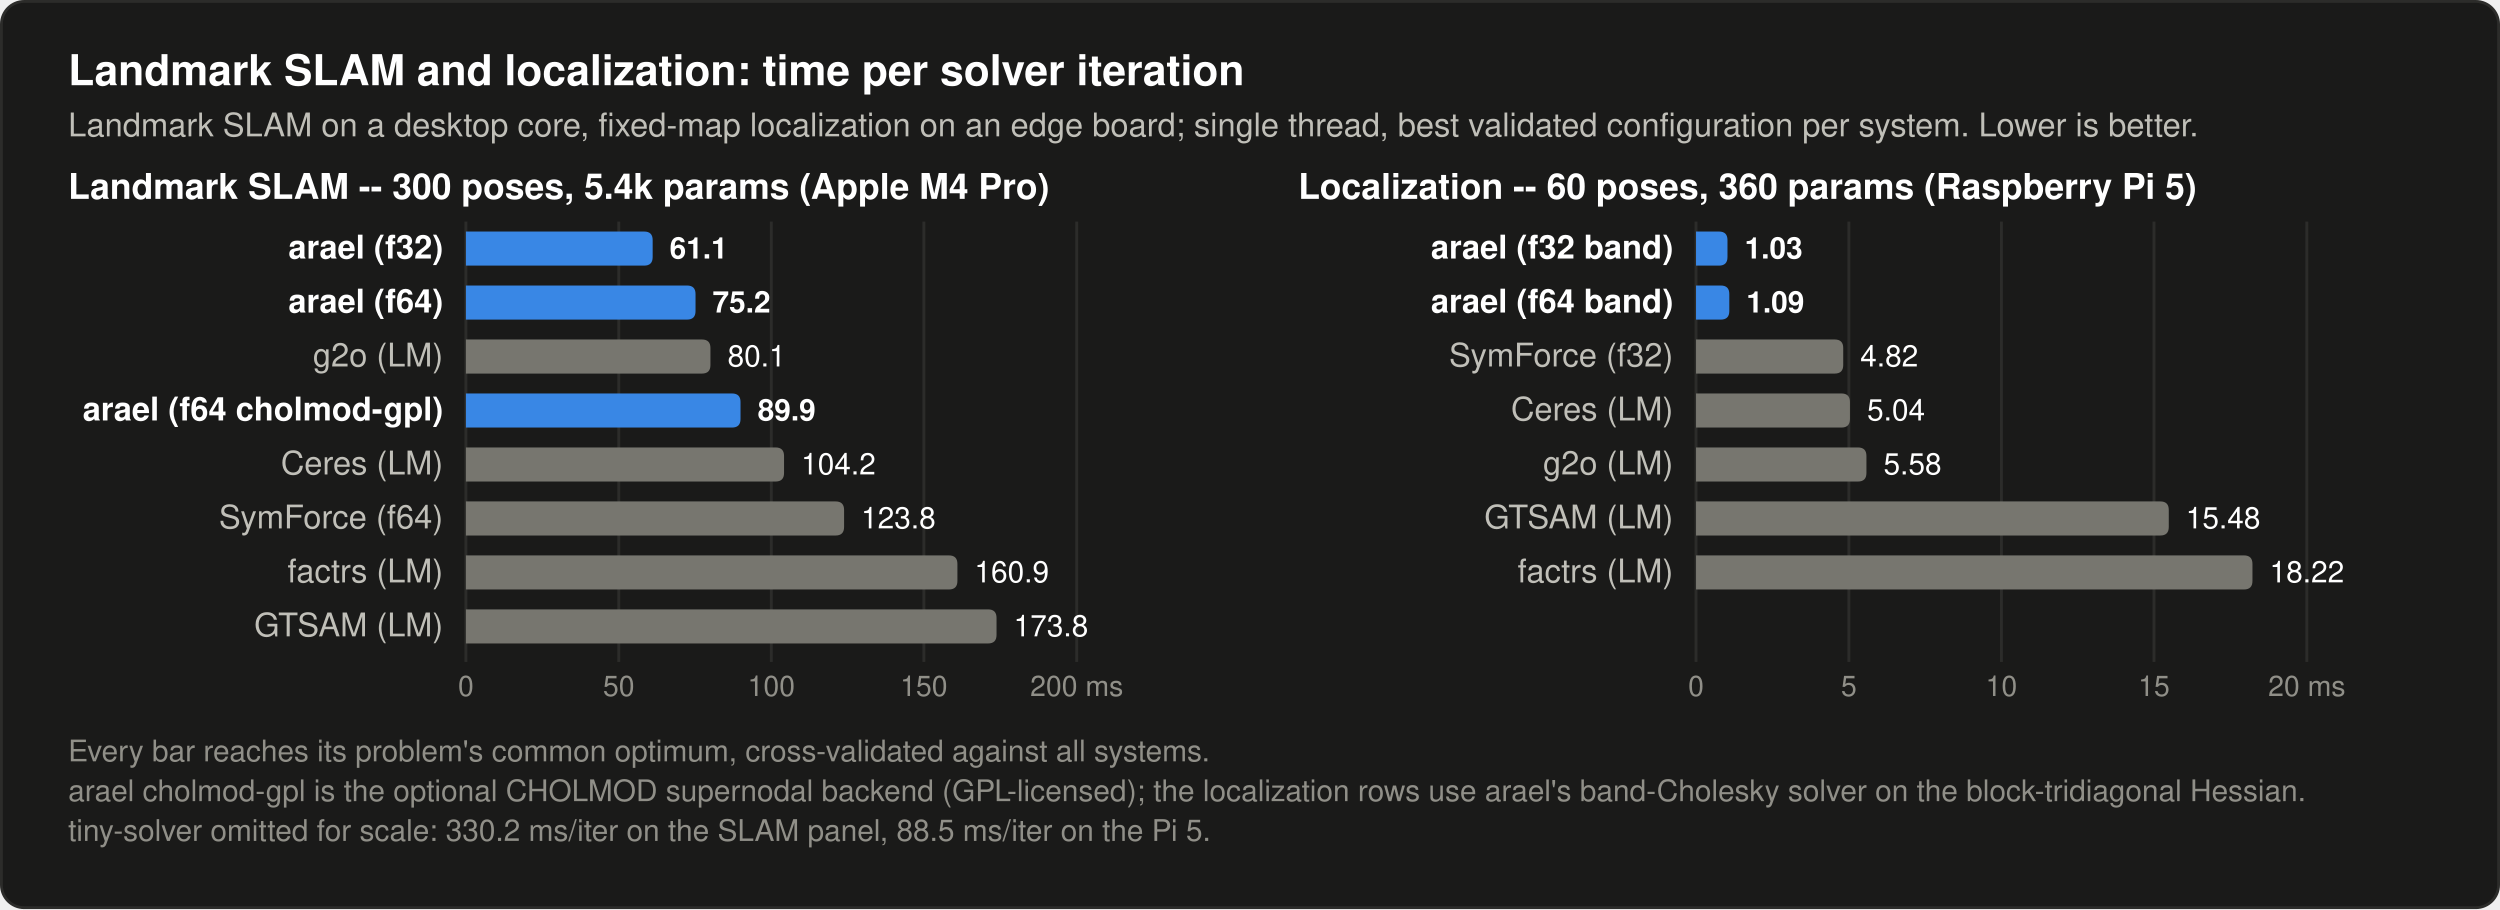
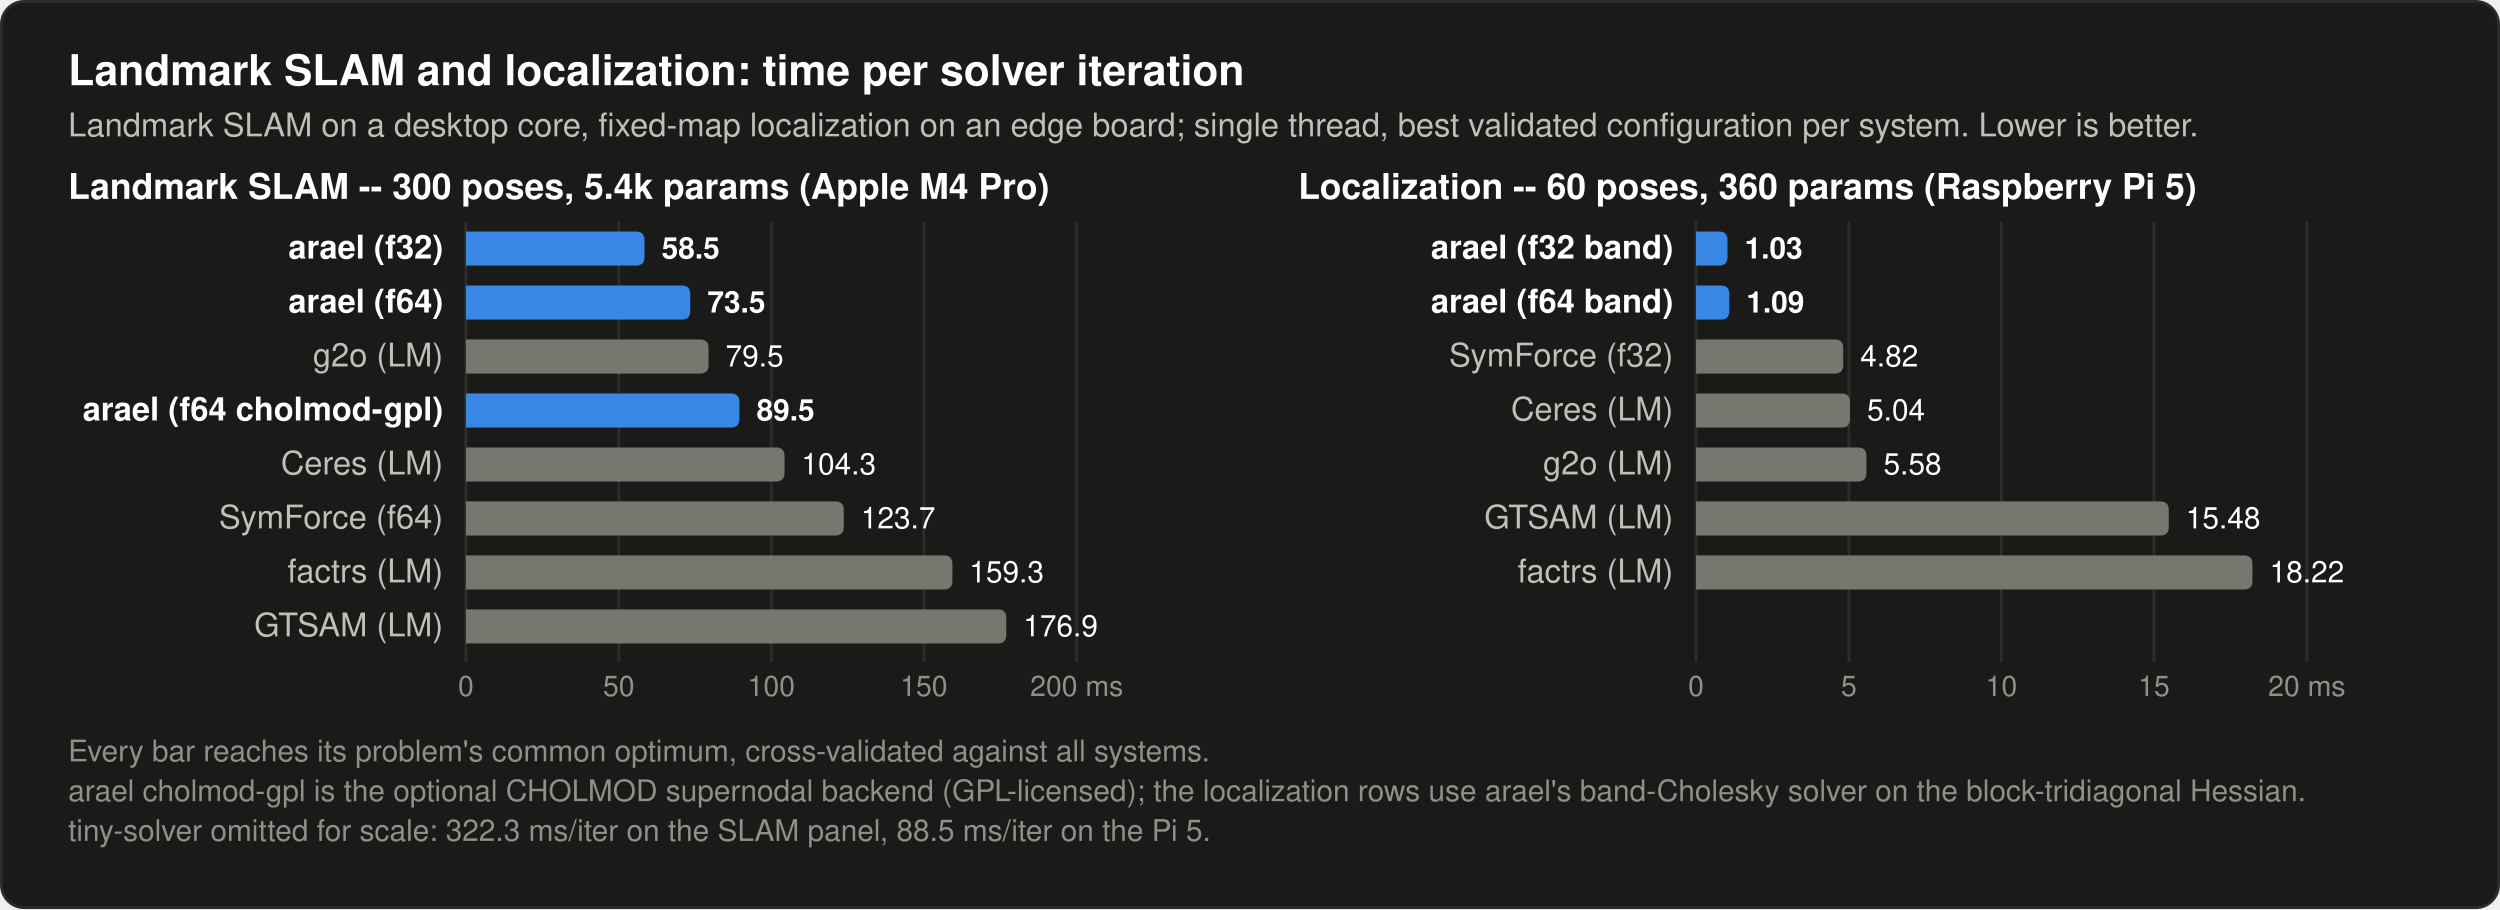
<svg xmlns="http://www.w3.org/2000/svg" width="880" height="320" viewBox="0 0 880 320" font-family="ui-sans-serif, system-ui, -apple-system, 'Segoe UI', Helvetica, Arial, sans-serif">
  <rect x="0.5" y="0.5" width="879" height="319" rx="8" fill="#1a1a19" stroke="#2c2c2a" />
  <text x="24" y="30" font-size="15" font-weight="600" fill="#ffffff">Landmark SLAM and localization: time per solver iteration</text>
  <text x="24" y="48" font-size="11.5" fill="#c0bfb8">Landmark SLAM on a desktop core, fixed-map localization on an edge board; single thread, best validated configuration per system. Lower is better.</text>
  <text x="24" y="70" font-size="12.5" font-weight="600" fill="#ffffff">Landmark SLAM -- 300 poses, 5.4k params (Apple M4 Pro)</text>
  <line x1="164.0" y1="78" x2="164.0" y2="233" stroke="#2c2c2a" stroke-width="1" />
  <text x="164.0" y="245" font-size="10" text-anchor="middle" fill="#908f88">0</text>
  <line x1="217.8" y1="78" x2="217.8" y2="233" stroke="#2c2c2a" stroke-width="1" />
  <text x="217.8" y="245" font-size="10" text-anchor="middle" fill="#908f88">50</text>
  <line x1="271.5" y1="78" x2="271.5" y2="233" stroke="#2c2c2a" stroke-width="1" />
  <text x="271.5" y="245" font-size="10" text-anchor="middle" fill="#908f88">100</text>
  <line x1="325.2" y1="78" x2="325.2" y2="233" stroke="#2c2c2a" stroke-width="1" />
  <text x="325.2" y="245" font-size="10" text-anchor="middle" fill="#908f88">150</text>
  <line x1="379.0" y1="78" x2="379.0" y2="233" stroke="#2c2c2a" stroke-width="1" />
  <text x="379.0" y="245" font-size="10" text-anchor="middle" fill="#908f88">200 ms</text>
  <text x="156" y="91.0" font-size="11.5" text-anchor="end" font-weight="600" fill="#ffffff">arael (f32)</text>
-   <path d="M164,81.5 L226.736,81.5 Q229.736,81.5 229.736,84.5 L229.736,90.5 Q229.736,93.5 226.736,93.5 L164,93.5 Z" fill="#3987e5" />
-   <text x="235.7" y="91.0" font-size="10.5" font-weight="600" fill="#ffffff">61.1</text>
+   <path d="M164,81.5 L223.855,81.5 Q226.855,81.5 226.855,84.5 L226.855,90.5 Q226.855,93.5 223.855,93.5 L164,93.5 Z" fill="#3987e5" />
+   <text x="232.9" y="91.0" font-size="10.5" font-weight="600" fill="#ffffff">58.5</text>
  <text x="156" y="110.0" font-size="11.5" text-anchor="end" font-weight="600" fill="#ffffff">arael (f64)</text>
-   <path d="M164,100.5 L241.829,100.5 Q244.829,100.5 244.829,103.5 L244.829,109.5 Q244.829,112.5 241.829,112.5 L164,112.5 Z" fill="#3987e5" />
-   <text x="250.8" y="110.0" font-size="10.5" font-weight="600" fill="#ffffff">75.2</text>
+   <path d="M164,100.5 L239.969,100.5 Q242.969,100.5 242.969,103.5 L242.969,109.5 Q242.969,112.5 239.969,112.5 L164,112.5 Z" fill="#3987e5" />
+   <text x="249.0" y="110.0" font-size="10.5" font-weight="600" fill="#ffffff">73.5</text>
  <text x="156" y="129.0" font-size="11.5" text-anchor="end" fill="#c0bfb8">g2o (LM)</text>
-   <path d="M164,119.5 L247.075,119.5 Q250.075,119.5 250.075,122.5 L250.075,128.5 Q250.075,131.5 247.075,131.5 L164,131.5 Z" fill="#77766f" />
-   <text x="256.1" y="129.0" font-size="10.5" fill="#ffffff">80.1</text>
+   <path d="M164,119.5 L246.419,119.5 Q249.419,119.5 249.419,122.5 L249.419,128.5 Q249.419,131.5 246.419,131.5 L164,131.5 Z" fill="#77766f" />
+   <text x="255.4" y="129.0" font-size="10.5" fill="#ffffff">79.5</text>
  <text x="156" y="148.0" font-size="11.5" text-anchor="end" font-weight="600" fill="#ffffff">arael (f64 cholmod-gpl)</text>
-   <path d="M164,138.5 L257.664,138.5 Q260.664,138.5 260.664,141.5 L260.664,147.5 Q260.664,150.5 257.664,150.5 L164,150.5 Z" fill="#3987e5" />
-   <text x="266.7" y="148.0" font-size="10.5" font-weight="600" fill="#ffffff">89.9</text>
+   <path d="M164,138.5 L257.266,138.5 Q260.266,138.5 260.266,141.5 L260.266,147.5 Q260.266,150.5 257.266,150.5 L164,150.5 Z" fill="#3987e5" />
+   <text x="266.3" y="148.0" font-size="10.5" font-weight="600" fill="#ffffff">89.5</text>
  <text x="156" y="167.0" font-size="11.5" text-anchor="end" fill="#c0bfb8">Ceres (LM)</text>
-   <path d="M164,157.5 L272.983,157.5 Q275.983,157.5 275.983,160.5 L275.983,166.5 Q275.983,169.5 272.983,169.5 L164,169.5 Z" fill="#77766f" />
-   <text x="282.0" y="167.0" font-size="10.5" fill="#ffffff">104.2</text>
+   <path d="M164,157.5 L273.144,157.5 Q276.144,157.5 276.144,160.5 L276.144,166.5 Q276.144,169.5 273.144,169.5 L164,169.5 Z" fill="#77766f" />
+   <text x="282.1" y="167.0" font-size="10.5" fill="#ffffff">104.3</text>
  <text x="156" y="186.0" font-size="11.5" text-anchor="end" fill="#c0bfb8">SymForce (f64)</text>
-   <path d="M164,176.5 L294.117,176.5 Q297.117,176.5 297.117,179.5 L297.117,185.5 Q297.117,188.5 294.117,188.5 L164,188.5 Z" fill="#77766f" />
-   <text x="303.1" y="186.0" font-size="10.5" fill="#ffffff">123.8</text>
+   <path d="M164,176.5 L294.01,176.5 Q297.01,176.5 297.01,179.5 L297.01,185.5 Q297.01,188.5 294.01,188.5 L164,188.5 Z" fill="#77766f" />
+   <text x="303.0" y="186.0" font-size="10.5" fill="#ffffff">123.7</text>
  <text x="156" y="205.0" font-size="11.5" text-anchor="end" fill="#c0bfb8">factrs (LM)</text>
-   <path d="M164,195.5 L334.01,195.5 Q337.01,195.5 337.01,198.5 L337.01,204.5 Q337.01,207.5 334.01,207.5 L164,207.5 Z" fill="#77766f" />
-   <text x="343.0" y="205.0" font-size="10.5" fill="#ffffff">160.9</text>
+   <path d="M164,195.5 L332.248,195.5 Q335.248,195.5 335.248,198.5 L335.248,204.5 Q335.248,207.5 332.248,207.5 L164,207.5 Z" fill="#77766f" />
+   <text x="341.2" y="205.0" font-size="10.5" fill="#ffffff">159.3</text>
  <text x="156" y="224.0" font-size="11.5" text-anchor="end" fill="#c0bfb8">GTSAM (LM)</text>
-   <path d="M164,214.5 L347.781,214.5 Q350.781,214.5 350.781,217.5 L350.781,223.5 Q350.781,226.5 347.781,226.5 L164,226.5 Z" fill="#77766f" />
-   <text x="356.8" y="224.0" font-size="10.5" fill="#ffffff">173.8</text>
+   <path d="M164,214.5 L351.211,214.5 Q354.211,214.5 354.211,217.5 L354.211,223.5 Q354.211,226.5 351.211,226.5 L164,226.5 Z" fill="#77766f" />
+   <text x="360.2" y="224.0" font-size="10.5" fill="#ffffff">176.9</text>
  <text x="457" y="70" font-size="12.5" font-weight="600" fill="#ffffff">Localization -- 60 poses, 360 params (Raspberry Pi 5)</text>
  <line x1="597.0" y1="78" x2="597.0" y2="233" stroke="#2c2c2a" stroke-width="1" />
  <text x="597.0" y="245" font-size="10" text-anchor="middle" fill="#908f88">0</text>
  <line x1="650.8" y1="78" x2="650.8" y2="233" stroke="#2c2c2a" stroke-width="1" />
  <text x="650.8" y="245" font-size="10" text-anchor="middle" fill="#908f88">5</text>
  <line x1="704.5" y1="78" x2="704.5" y2="233" stroke="#2c2c2a" stroke-width="1" />
  <text x="704.5" y="245" font-size="10" text-anchor="middle" fill="#908f88">10</text>
  <line x1="758.2" y1="78" x2="758.2" y2="233" stroke="#2c2c2a" stroke-width="1" />
  <text x="758.2" y="245" font-size="10" text-anchor="middle" fill="#908f88">15</text>
  <line x1="812.0" y1="78" x2="812.0" y2="233" stroke="#2c2c2a" stroke-width="1" />
  <text x="812.0" y="245" font-size="10" text-anchor="middle" fill="#908f88">20 ms</text>
  <text x="589" y="91.0" font-size="11.5" text-anchor="end" font-weight="600" fill="#ffffff">arael (f32 band)</text>
  <path d="M597,81.5 L605.072,81.5 Q608.072,81.5 608.072,84.5 L608.072,90.5 Q608.072,93.5 605.072,93.5 L597,93.5 Z" fill="#3987e5" />
  <text x="614.1" y="91.0" font-size="10.5" font-weight="600" fill="#ffffff">1.03</text>
  <text x="589" y="110.0" font-size="11.5" text-anchor="end" font-weight="600" fill="#ffffff">arael (f64 band)</text>
  <path d="M597,100.5 L605.717,100.5 Q608.717,100.5 608.717,103.5 L608.717,109.5 Q608.717,112.5 605.717,112.5 L597,112.5 Z" fill="#3987e5" />
  <text x="614.7" y="110.0" font-size="10.5" font-weight="600" fill="#ffffff">1.09</text>
  <text x="589" y="129.0" font-size="11.5" text-anchor="end" fill="#c0bfb8">SymForce (f32)</text>
  <path d="M597,119.5 L645.815,119.5 Q648.815,119.5 648.815,122.5 L648.815,128.5 Q648.815,131.5 645.815,131.5 L597,131.5 Z" fill="#77766f" />
  <text x="654.8" y="129.0" font-size="10.5" fill="#ffffff">4.82</text>
  <text x="589" y="148.0" font-size="11.5" text-anchor="end" fill="#c0bfb8">Ceres (LM)</text>
  <path d="M597,138.5 L648.18,138.5 Q651.18,138.5 651.18,141.5 L651.18,147.5 Q651.18,150.5 648.18,150.5 L597,150.5 Z" fill="#77766f" />
  <text x="657.2" y="148.0" font-size="10.5" fill="#ffffff">5.04</text>
  <text x="589" y="167.0" font-size="11.5" text-anchor="end" fill="#c0bfb8">g2o (LM)</text>
  <path d="M597,157.5 L653.985,157.5 Q656.985,157.5 656.985,160.5 L656.985,166.5 Q656.985,169.5 653.985,169.5 L597,169.5 Z" fill="#77766f" />
  <text x="663.0" y="167.0" font-size="10.5" fill="#ffffff">5.58</text>
  <text x="589" y="186.0" font-size="11.5" text-anchor="end" fill="#c0bfb8">GTSAM (LM)</text>
  <path d="M597,176.5 L760.41,176.5 Q763.41,176.5 763.41,179.5 L763.41,185.5 Q763.41,188.5 760.41,188.5 L597,188.5 Z" fill="#77766f" />
  <text x="769.4" y="186.0" font-size="10.5" fill="#ffffff">15.48</text>
  <text x="589" y="205.0" font-size="11.5" text-anchor="end" fill="#c0bfb8">factrs (LM)</text>
  <path d="M597,195.5 L789.865,195.5 Q792.865,195.5 792.865,198.5 L792.865,204.5 Q792.865,207.5 789.865,207.5 L597,207.5 Z" fill="#77766f" />
  <text x="798.9" y="205.0" font-size="10.5" fill="#ffffff">18.22</text>
  <text x="24" y="268" font-size="10.5" fill="#908f88">Every bar reaches its problem's common optimum, cross-validated against all systems.</text>
  <text x="24" y="282" font-size="10.5" fill="#908f88">arael cholmod-gpl is the optional CHOLMOD supernodal backend (GPL-licensed); the localization rows use arael's band-Cholesky solver on the block-tridiagonal Hessian.</text>
-   <text x="24" y="296" font-size="10.5" fill="#908f88">tiny-solver omitted for scale: 330.2 ms/iter on the SLAM panel, 88.5 ms/iter on the Pi 5.</text>
+   <text x="24" y="296" font-size="10.5" fill="#908f88">tiny-solver omitted for scale: 322.3 ms/iter on the SLAM panel, 88.5 ms/iter on the Pi 5.</text>
</svg>
